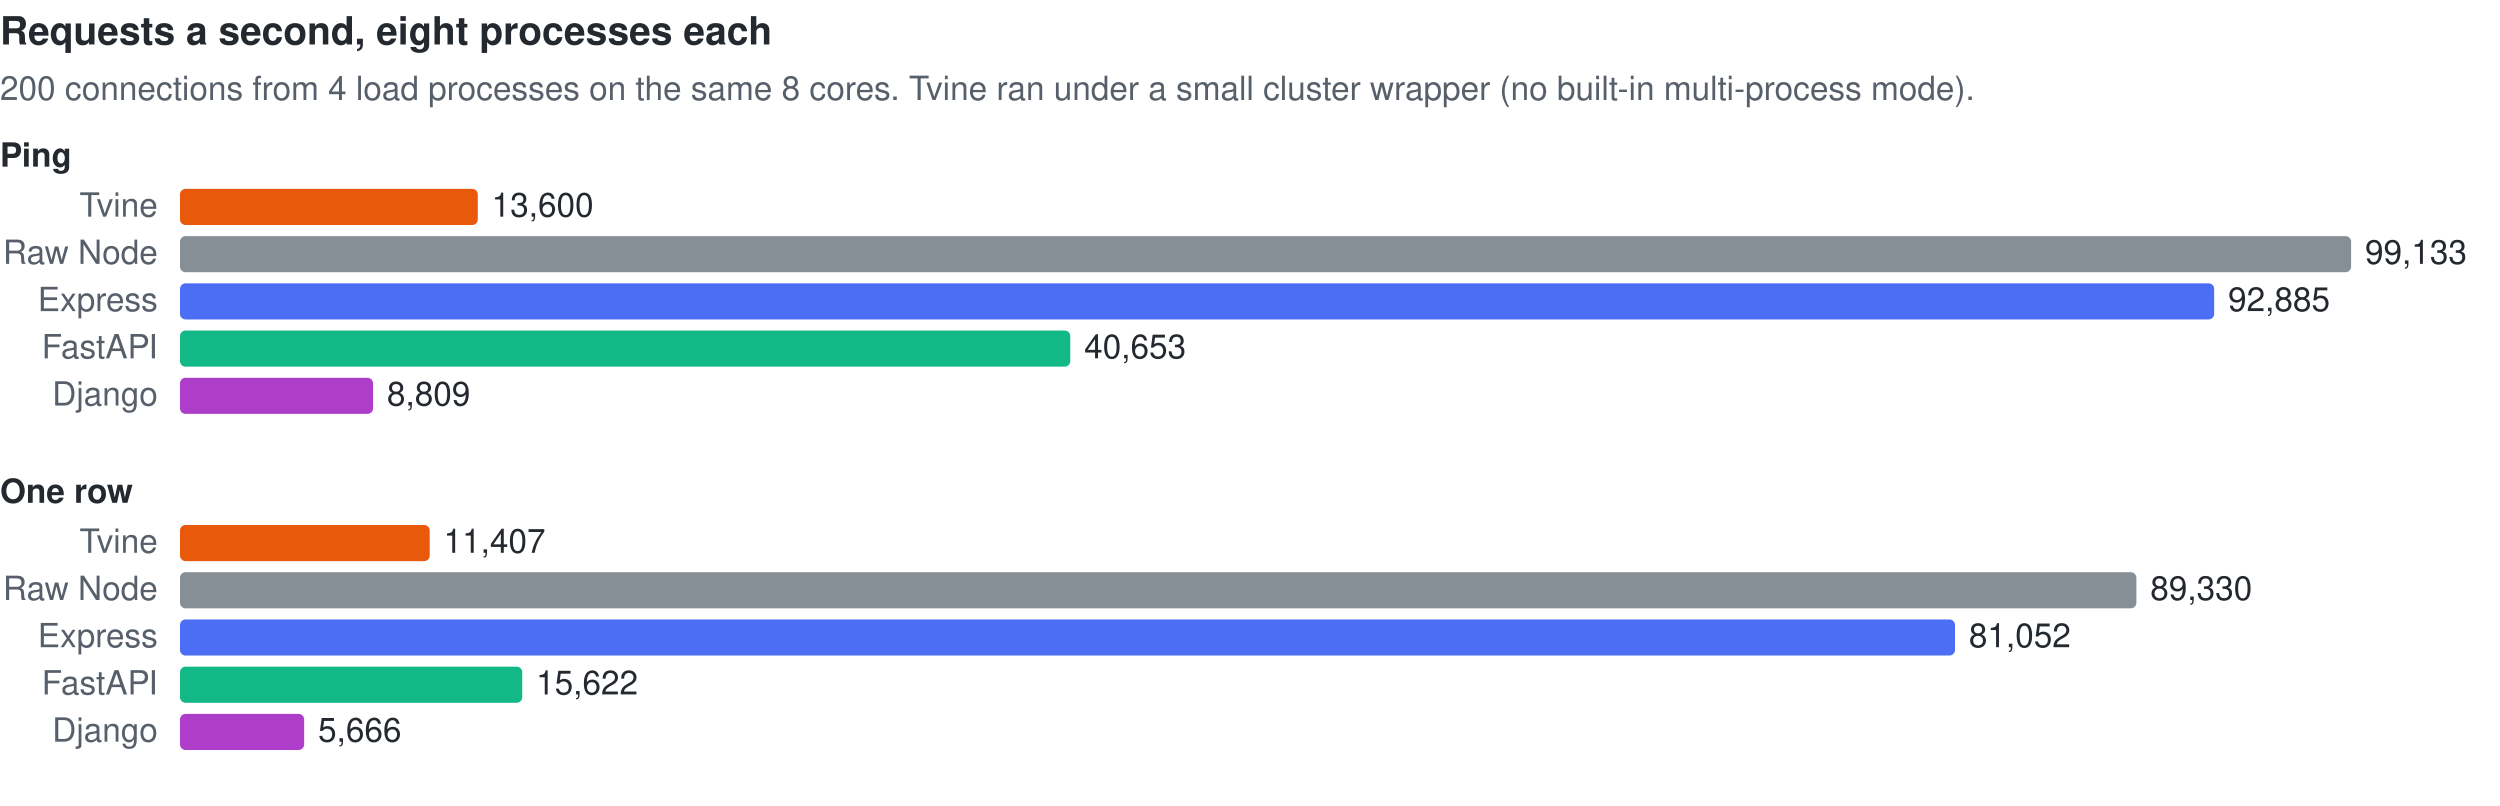
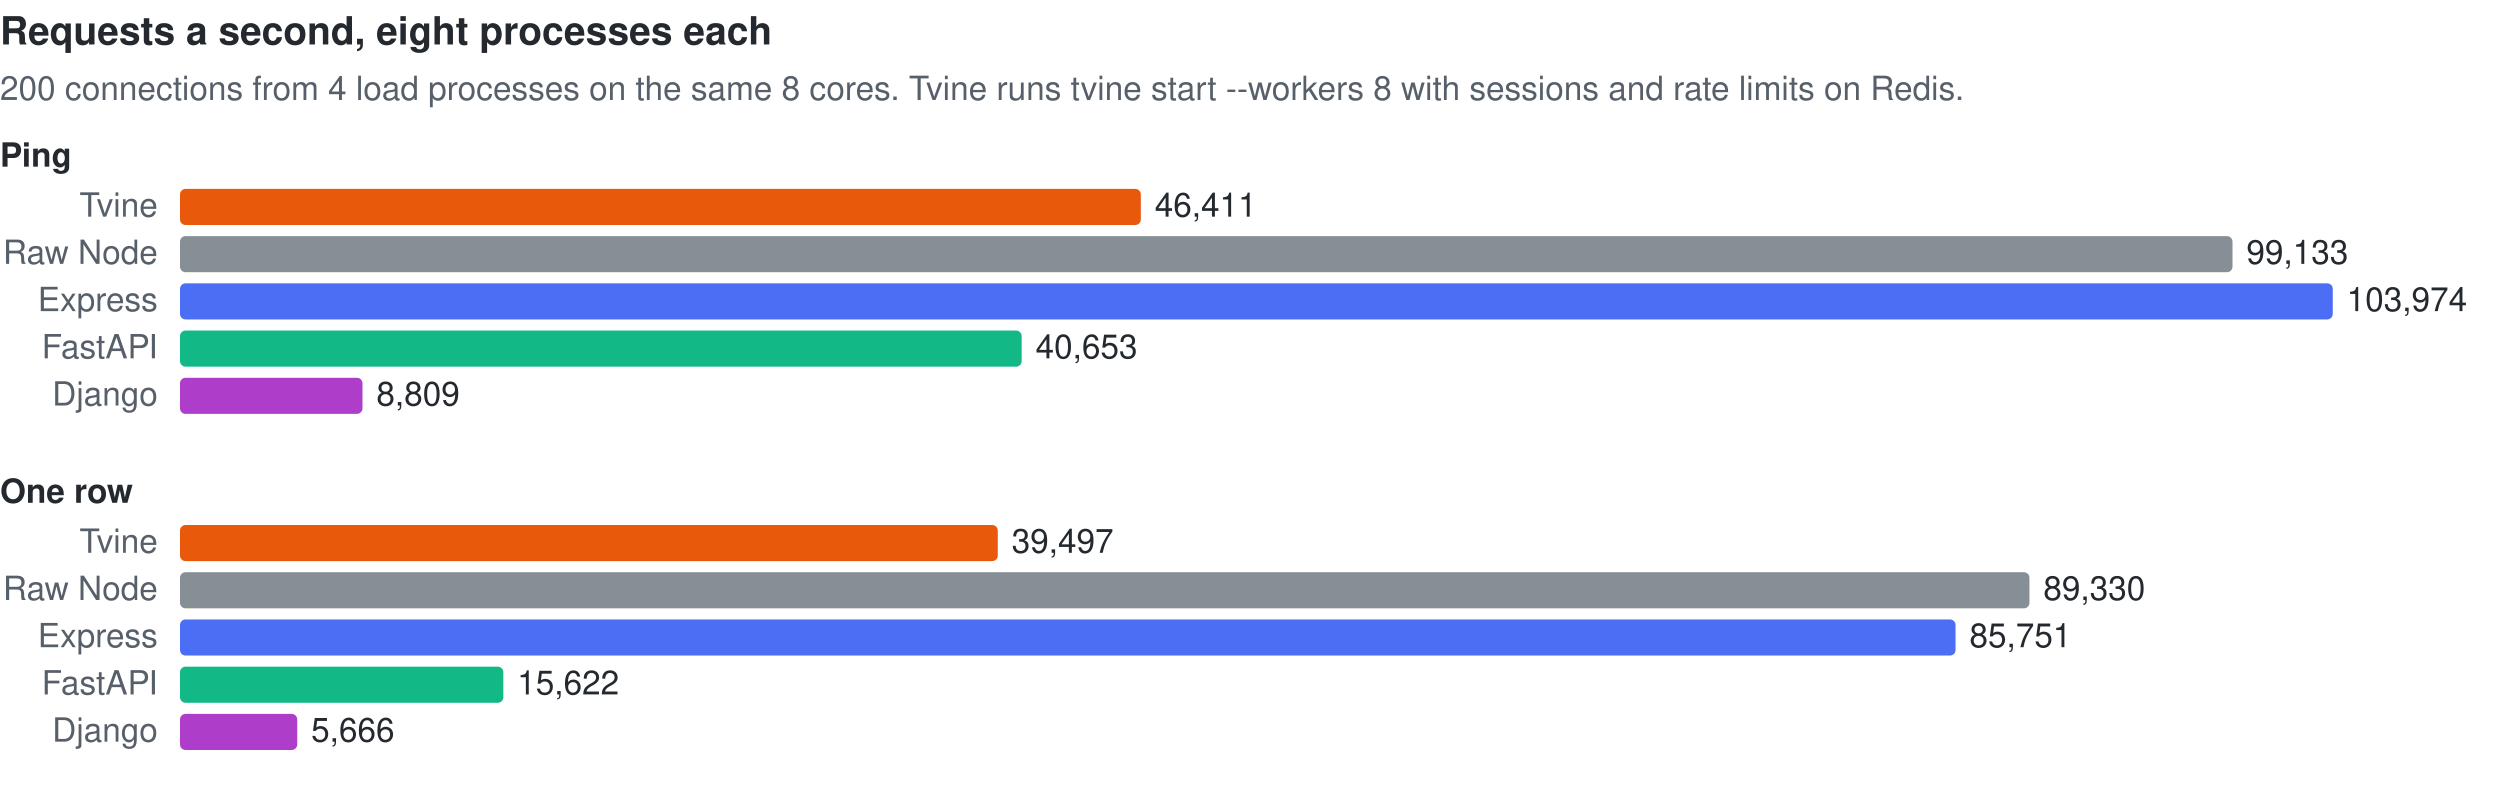
<svg xmlns="http://www.w3.org/2000/svg" width="900" height="290" viewBox="0 0 900 290" role="img" aria-label="Requests a second, eight processes each">
  <style>text{font:12px -apple-system,BlinkMacSystemFont,"Segoe UI",Helvetica,Arial,sans-serif;fill:#57606a}.h{font-weight:600;fill:#24292f}.t{font-size:14px;font-weight:600;fill:#24292f}.v{fill:#24292f}@media (prefers-color-scheme:dark){text{fill:#9da7b3}.h,.t,.v{fill:#e6edf3}}</style>
  <text class="t" x="0" y="16">Requests a second, eight processes each</text>
-   <text x="0" y="36">200 connections from 4 load processes on the same 8 cores. Tvine ran under a small cluster wrapper (no built-in multi-process mode).</text>
+   <text x="0" y="36">200 connections from 4 load processes on the same 8 cores. Tvine runs tvine start --workers 8 with sessions and rate limits on Redis.</text>
  <text class="h" x="0" y="60">Ping</text>
  <text x="56.8" y="78" text-anchor="end">Tvine</text>
-   <rect x="64.8" y="68" width="107.2" height="13" rx="2" fill="#e8590c" />
-   <text class="v" x="177.0" y="78">13,600</text>
+   <rect x="64.8" y="68" width="345.9" height="13" rx="2" fill="#e8590c" />
+   <text class="v" x="415.7" y="78">46,411</text>
  <text x="56.8" y="95" text-anchor="end">Raw Node</text>
-   <rect x="64.8" y="85" width="781.6" height="13" rx="2" fill="#868e96" />
-   <text class="v" x="851.4" y="95">99,133</text>
+   <rect x="64.8" y="85" width="738.9" height="13" rx="2" fill="#868e96" />
+   <text class="v" x="808.7" y="95">99,133</text>
  <text x="56.8" y="112" text-anchor="end">Express</text>
-   <rect x="64.8" y="102" width="732.3" height="13" rx="2" fill="#4c6ef5" />
-   <text class="v" x="802.1" y="112">92,885</text>
+   <rect x="64.8" y="102" width="775.0" height="13" rx="2" fill="#4c6ef5" />
+   <text class="v" x="844.8" y="112">103,974</text>
  <text x="56.8" y="129" text-anchor="end">FastAPI</text>
-   <rect x="64.8" y="119" width="320.5" height="13" rx="2" fill="#12b886" />
-   <text class="v" x="390.3" y="129">40,653</text>
+   <rect x="64.8" y="119" width="303.0" height="13" rx="2" fill="#12b886" />
+   <text class="v" x="372.8" y="129">40,653</text>
  <text x="56.8" y="146" text-anchor="end">Django</text>
-   <rect x="64.8" y="136" width="69.5" height="13" rx="2" fill="#ae3ec9" />
-   <text class="v" x="139.3" y="146">8,809</text>
+   <rect x="64.8" y="136" width="65.7" height="13" rx="2" fill="#ae3ec9" />
+   <text class="v" x="135.5" y="146">8,809</text>
  <text class="h" x="0" y="181">One row</text>
  <text x="56.8" y="199" text-anchor="end">Tvine</text>
-   <rect x="64.8" y="189" width="89.9" height="13" rx="2" fill="#e8590c" />
-   <text class="v" x="159.7" y="199">11,407</text>
+   <rect x="64.8" y="189" width="294.4" height="13" rx="2" fill="#e8590c" />
+   <text class="v" x="364.2" y="199">39,497</text>
  <text x="56.8" y="216" text-anchor="end">Raw Node</text>
-   <rect x="64.8" y="206" width="704.3" height="13" rx="2" fill="#868e96" />
-   <text class="v" x="774.1" y="216">89,330</text>
+   <rect x="64.8" y="206" width="665.8" height="13" rx="2" fill="#868e96" />
+   <text class="v" x="735.6" y="216">89,330</text>
  <text x="56.8" y="233" text-anchor="end">Express</text>
-   <rect x="64.8" y="223" width="639.0" height="13" rx="2" fill="#4c6ef5" />
-   <text class="v" x="708.8" y="233">81,052</text>
+   <rect x="64.8" y="223" width="639.2" height="13" rx="2" fill="#4c6ef5" />
+   <text class="v" x="709.0" y="233">85,751</text>
  <text x="56.8" y="250" text-anchor="end">FastAPI</text>
-   <rect x="64.8" y="240" width="123.2" height="13" rx="2" fill="#12b886" />
-   <text class="v" x="193.0" y="250">15,622</text>
+   <rect x="64.8" y="240" width="116.4" height="13" rx="2" fill="#12b886" />
+   <text class="v" x="186.2" y="250">15,622</text>
  <text x="56.8" y="267" text-anchor="end">Django</text>
-   <rect x="64.8" y="257" width="44.7" height="13" rx="2" fill="#ae3ec9" />
-   <text class="v" x="114.5" y="267">5,666</text>
+   <rect x="64.8" y="257" width="42.2" height="13" rx="2" fill="#ae3ec9" />
+   <text class="v" x="112.0" y="267">5,666</text>
</svg>
